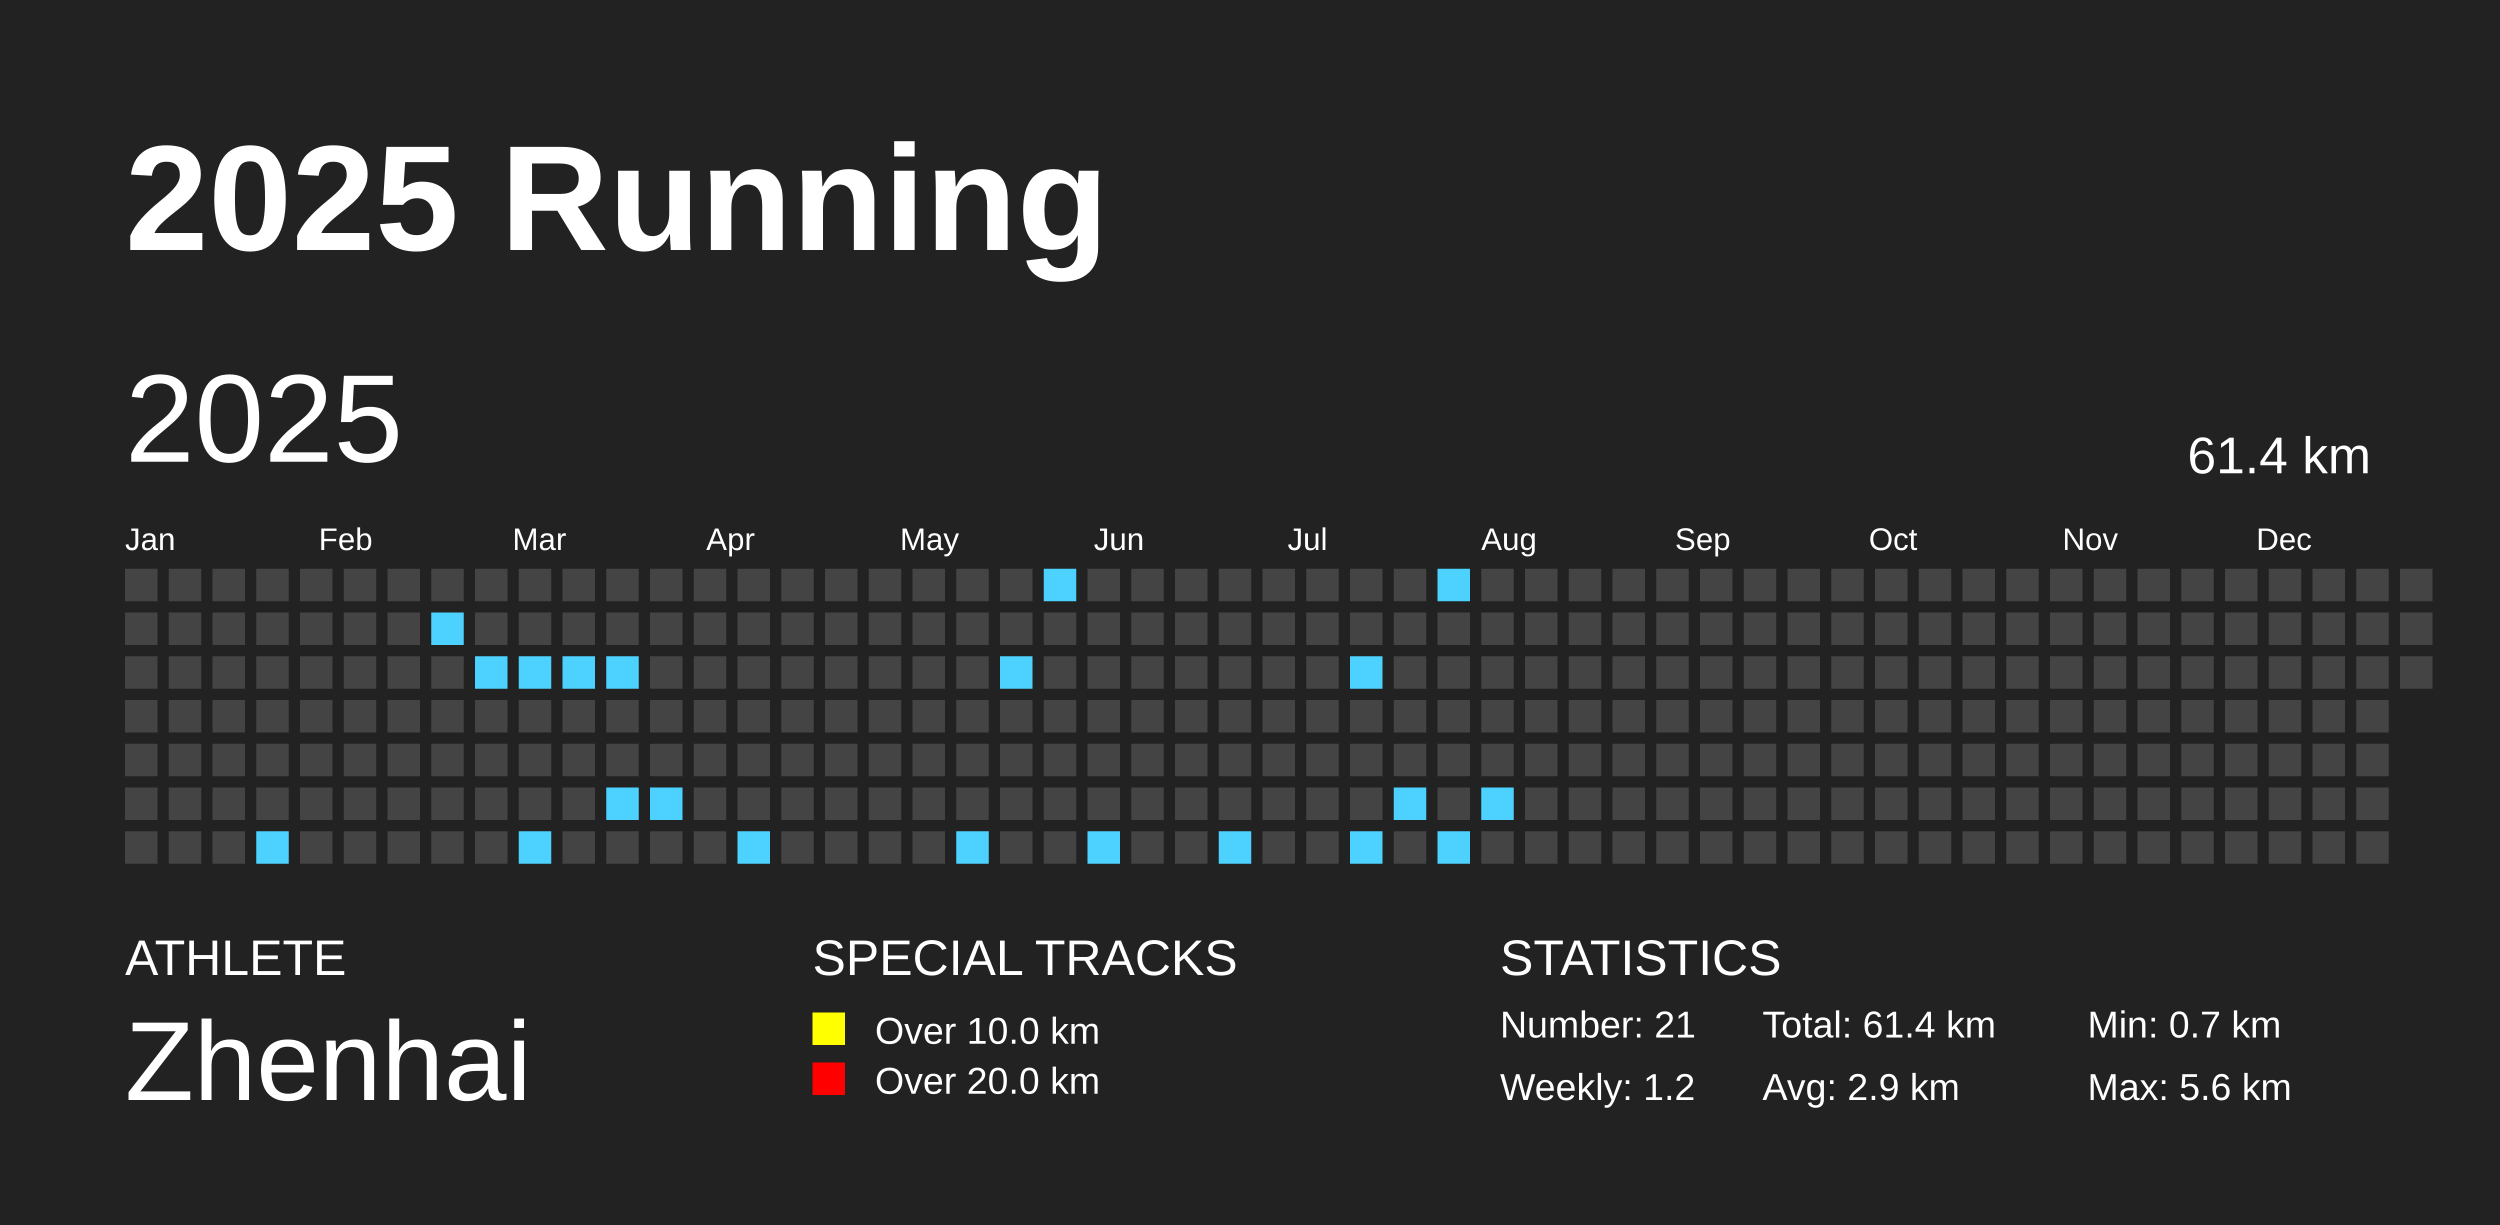
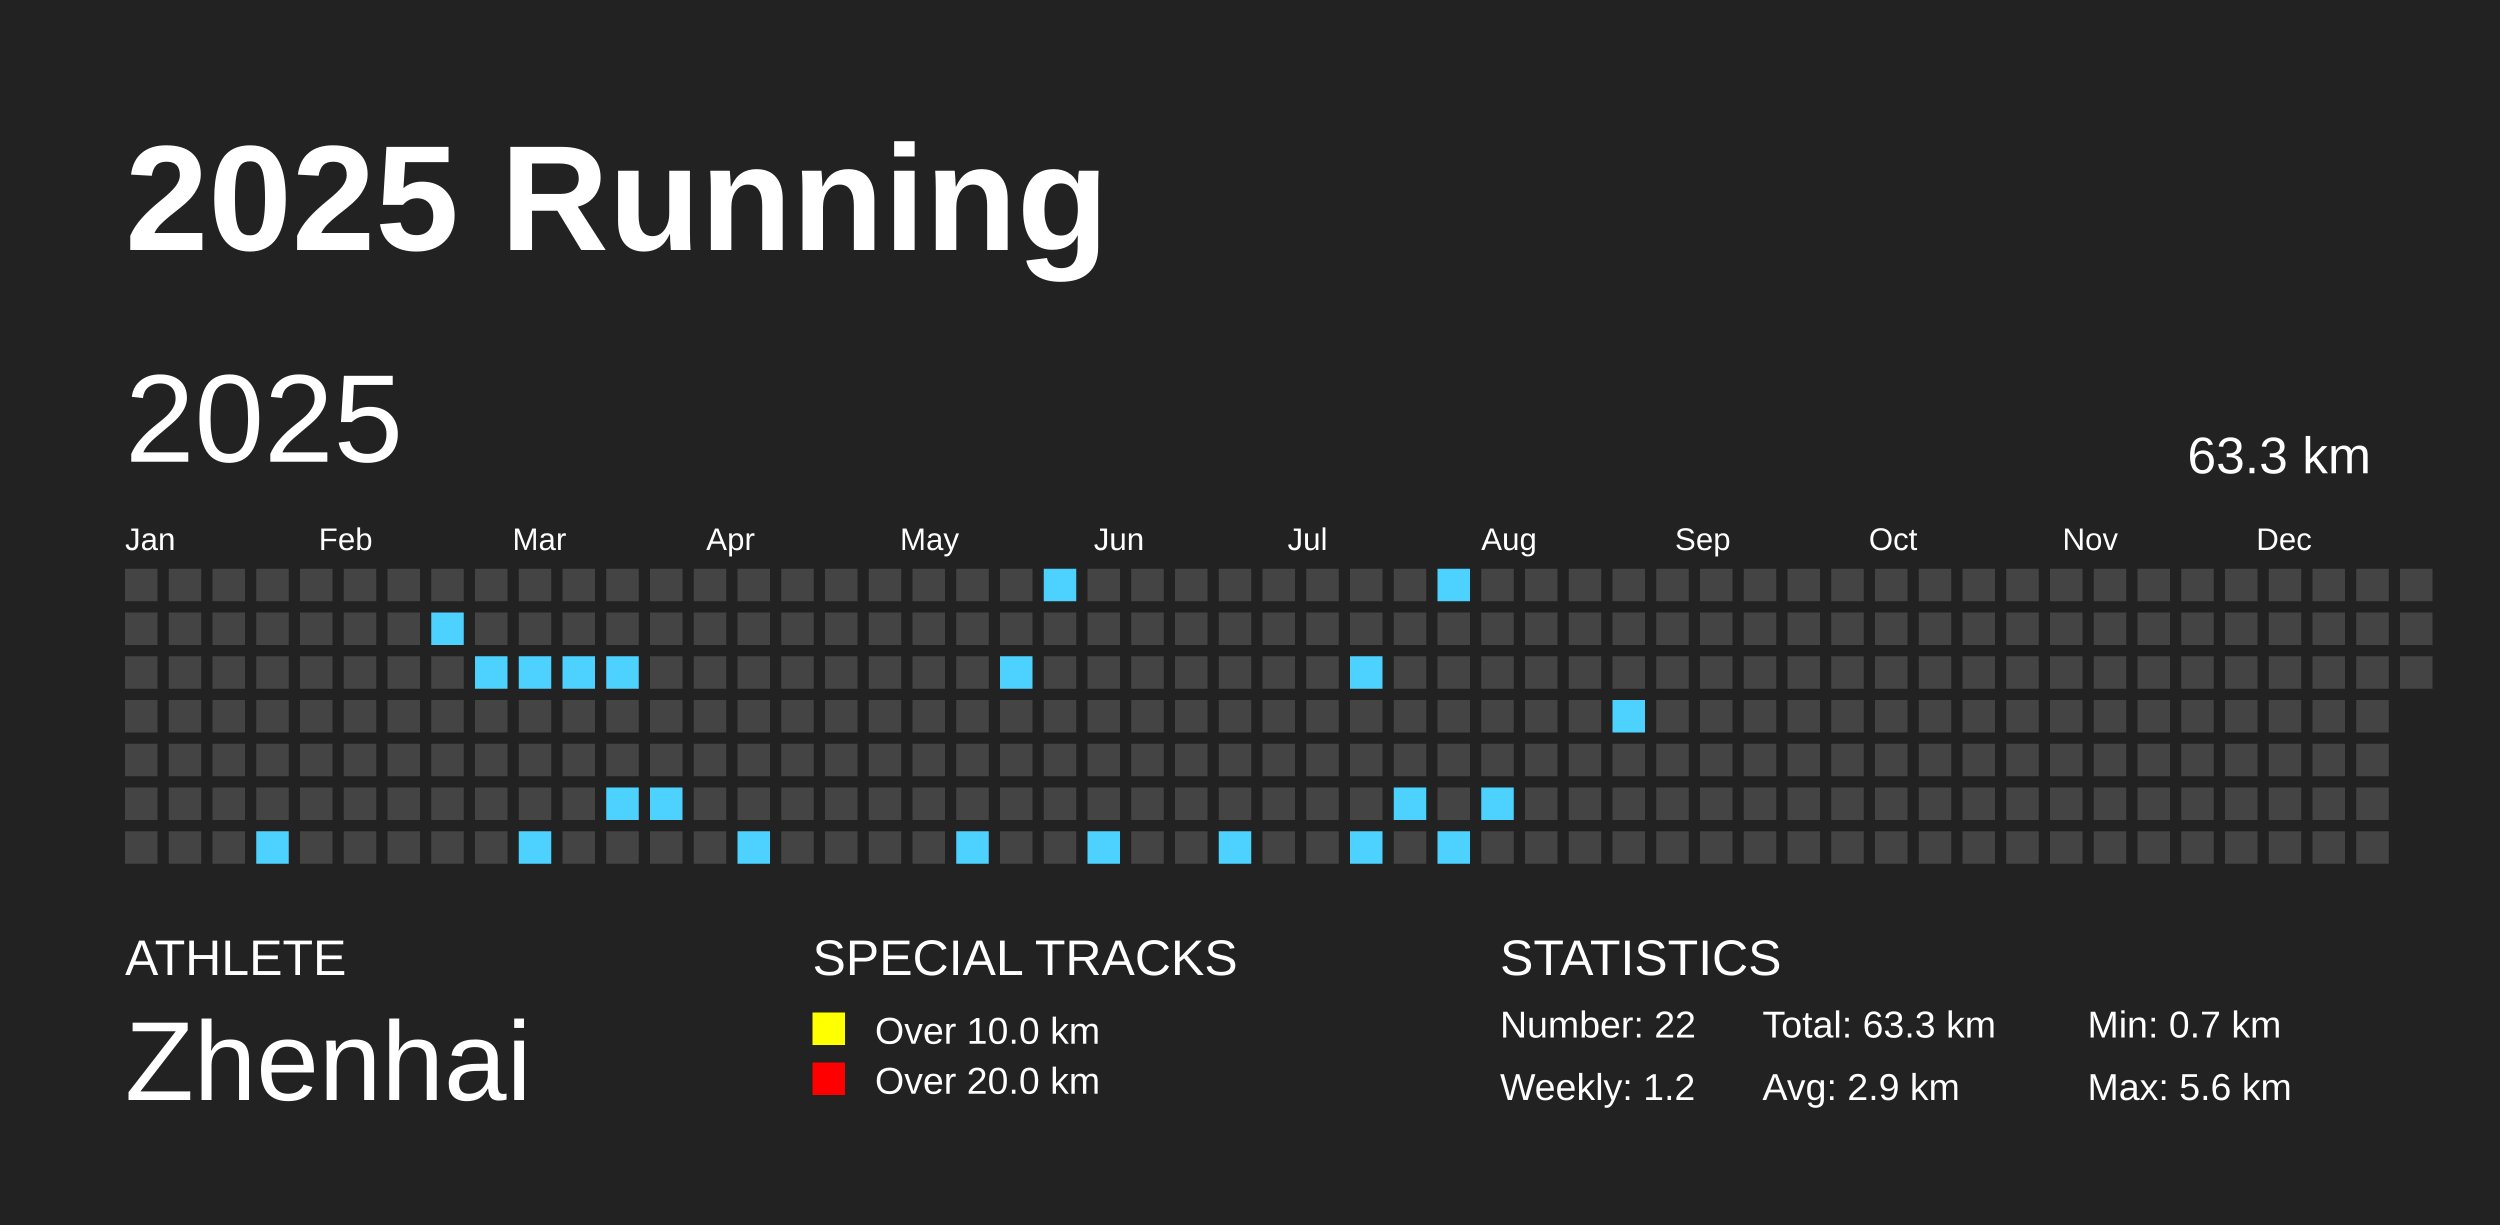
<svg xmlns="http://www.w3.org/2000/svg" baseProfile="full" height="98mm" version="1.1" viewBox="0,0,200,98" width="200mm">
  <defs />
  <rect fill="#222222" height="98" width="200" x="0" y="0" />
  <text fill="#FFFFFF" style="font-size:12px; font-family:Arial; font-weight:bold;" x="10" y="20">2025 Running</text>
  <text fill="#FFFFFF" style="font-size:4px; font-family:Arial" x="10" y="78">ATHLETE</text>
  <text fill="#FFFFFF" style="font-size:9px; font-family:Arial" x="10" y="88">Zhenhai</text>
  <text fill="#FFFFFF" style="font-size:4px; font-family:Arial" x="65" y="78">SPECIAL TRACKS</text>
  <rect fill="yellow" height="2.6" width="2.6" x="65" y="81" />
  <text fill="#FFFFFF" style="font-size:3px; font-family:Arial" x="70" y="83.5">Over 10.0 km</text>
  <rect fill="red" height="2.6" width="2.6" x="65" y="85" />
  <text fill="#FFFFFF" style="font-size:3px; font-family:Arial" x="70" y="87.5">Over 20.0 km</text>
  <text fill="#FFFFFF" style="font-size:4px; font-family:Arial" x="120" y="78">STATISTICS</text>
-   <text fill="#FFFFFF" style="font-size:3px; font-family:Arial" x="120" y="83">Number: 21</text>
+   <text fill="#FFFFFF" style="font-size:3px; font-family:Arial" x="120" y="83">Number: 22</text>
  <text fill="#FFFFFF" style="font-size:3px; font-family:Arial" x="120" y="88">Weekly: 1.2</text>
-   <text fill="#FFFFFF" style="font-size:3px; font-family:Arial" x="141" y="83">Total: 61.4 km</text>
+   <text fill="#FFFFFF" style="font-size:3px; font-family:Arial" x="141" y="83">Total: 63.3 km</text>
  <text fill="#FFFFFF" style="font-size:3px; font-family:Arial" x="141" y="88">Avg: 2.9 km</text>
  <text fill="#FFFFFF" style="font-size:3px; font-family:Arial" x="167" y="83">Min: 0.7 km</text>
  <text fill="#FFFFFF" style="font-size:3px; font-family:Arial" x="167" y="88">Max: 5.6 km</text>
  <text dominant-baseline="hanging" fill="#FFFFFF" style="font-size:10.0px; font-family:Arial;" x="10" y="30">2025</text>
-   <text dominant-baseline="hanging" fill="#FFFFFF" style="font-size:4.125px; font-family:Arial;" x="175" y="35">61.4 km</text>
+   <text dominant-baseline="hanging" fill="#FFFFFF" style="font-size:4.125px; font-family:Arial;" x="175" y="35">63.3 km</text>
  <text fill="#FFFFFF" style="font-size:2.5px; font-family:Arial" x="10.0" y="44">Jan</text>
  <text fill="#FFFFFF" style="font-size:2.5px; font-family:Arial" x="25.5" y="44">Feb</text>
  <text fill="#FFFFFF" style="font-size:2.5px; font-family:Arial" x="41.0" y="44">Mar</text>
  <text fill="#FFFFFF" style="font-size:2.5px; font-family:Arial" x="56.5" y="44">Apr</text>
  <text fill="#FFFFFF" style="font-size:2.5px; font-family:Arial" x="72.0" y="44">May</text>
  <text fill="#FFFFFF" style="font-size:2.5px; font-family:Arial" x="87.5" y="44">Jun</text>
  <text fill="#FFFFFF" style="font-size:2.5px; font-family:Arial" x="103.0" y="44">Jul</text>
  <text fill="#FFFFFF" style="font-size:2.5px; font-family:Arial" x="118.5" y="44">Aug</text>
  <text fill="#FFFFFF" style="font-size:2.5px; font-family:Arial" x="134.0" y="44">Sep</text>
  <text fill="#FFFFFF" style="font-size:2.5px; font-family:Arial" x="149.5" y="44">Oct</text>
  <text fill="#FFFFFF" style="font-size:2.5px; font-family:Arial" x="165.0" y="44">Nov</text>
  <text fill="#FFFFFF" style="font-size:2.5px; font-family:Arial" x="180.5" y="44">Dec</text>
  <rect fill="#444444" height="2.6" width="2.6" x="10.0" y="45.5" />
  <rect fill="#444444" height="2.6" width="2.6" x="10.0" y="49.0" />
  <rect fill="#444444" height="2.6" width="2.6" x="10.0" y="52.5" />
  <rect fill="#444444" height="2.6" width="2.6" x="10.0" y="56.0" />
  <rect fill="#444444" height="2.6" width="2.6" x="10.0" y="59.5" />
  <rect fill="#444444" height="2.6" width="2.6" x="10.0" y="63.0" />
  <rect fill="#444444" height="2.6" width="2.6" x="10.0" y="66.5" />
  <rect fill="#444444" height="2.6" width="2.6" x="13.5" y="45.5" />
  <rect fill="#444444" height="2.6" width="2.6" x="13.5" y="49.0" />
  <rect fill="#444444" height="2.6" width="2.6" x="13.5" y="52.5" />
  <rect fill="#444444" height="2.6" width="2.6" x="13.5" y="56.0" />
  <rect fill="#444444" height="2.6" width="2.6" x="13.5" y="59.5" />
  <rect fill="#444444" height="2.6" width="2.6" x="13.5" y="63.0" />
  <rect fill="#444444" height="2.6" width="2.6" x="13.5" y="66.5" />
  <rect fill="#444444" height="2.6" width="2.6" x="17.0" y="45.5" />
  <rect fill="#444444" height="2.6" width="2.6" x="17.0" y="49.0" />
  <rect fill="#444444" height="2.6" width="2.6" x="17.0" y="52.5" />
  <rect fill="#444444" height="2.6" width="2.6" x="17.0" y="56.0" />
  <rect fill="#444444" height="2.6" width="2.6" x="17.0" y="59.5" />
  <rect fill="#444444" height="2.6" width="2.6" x="17.0" y="63.0" />
  <rect fill="#444444" height="2.6" width="2.6" x="17.0" y="66.5" />
  <rect fill="#444444" height="2.6" width="2.6" x="20.5" y="45.5" />
  <rect fill="#444444" height="2.6" width="2.6" x="20.5" y="49.0" />
  <rect fill="#444444" height="2.6" width="2.6" x="20.5" y="52.5" />
  <rect fill="#444444" height="2.6" width="2.6" x="20.5" y="56.0" />
  <rect fill="#444444" height="2.6" width="2.6" x="20.5" y="59.5" />
  <rect fill="#444444" height="2.6" width="2.6" x="20.5" y="63.0" />
  <rect fill="#4DD2FF" height="2.6" width="2.6" x="20.5" y="66.5" />
  <rect fill="#444444" height="2.6" width="2.6" x="24.0" y="45.5" />
  <rect fill="#444444" height="2.6" width="2.6" x="24.0" y="49.0" />
  <rect fill="#444444" height="2.6" width="2.6" x="24.0" y="52.5" />
  <rect fill="#444444" height="2.6" width="2.6" x="24.0" y="56.0" />
  <rect fill="#444444" height="2.6" width="2.6" x="24.0" y="59.5" />
  <rect fill="#444444" height="2.6" width="2.6" x="24.0" y="63.0" />
  <rect fill="#444444" height="2.6" width="2.6" x="24.0" y="66.5" />
  <rect fill="#444444" height="2.6" width="2.6" x="27.5" y="45.5" />
  <rect fill="#444444" height="2.6" width="2.6" x="27.5" y="49.0" />
  <rect fill="#444444" height="2.6" width="2.6" x="27.5" y="52.5" />
  <rect fill="#444444" height="2.6" width="2.6" x="27.5" y="56.0" />
  <rect fill="#444444" height="2.6" width="2.6" x="27.5" y="59.5" />
  <rect fill="#444444" height="2.6" width="2.6" x="27.5" y="63.0" />
  <rect fill="#444444" height="2.6" width="2.6" x="27.5" y="66.5" />
  <rect fill="#444444" height="2.6" width="2.6" x="31.0" y="45.5" />
  <rect fill="#444444" height="2.6" width="2.6" x="31.0" y="49.0" />
  <rect fill="#444444" height="2.6" width="2.6" x="31.0" y="52.5" />
  <rect fill="#444444" height="2.6" width="2.6" x="31.0" y="56.0" />
  <rect fill="#444444" height="2.6" width="2.6" x="31.0" y="59.5" />
  <rect fill="#444444" height="2.6" width="2.6" x="31.0" y="63.0" />
  <rect fill="#444444" height="2.6" width="2.6" x="31.0" y="66.5" />
  <rect fill="#444444" height="2.6" width="2.6" x="34.5" y="45.5" />
  <rect fill="#4DD2FF" height="2.6" width="2.6" x="34.5" y="49.0" />
  <rect fill="#444444" height="2.6" width="2.6" x="34.5" y="52.5" />
  <rect fill="#444444" height="2.6" width="2.6" x="34.5" y="56.0" />
  <rect fill="#444444" height="2.6" width="2.6" x="34.5" y="59.5" />
  <rect fill="#444444" height="2.6" width="2.6" x="34.5" y="63.0" />
  <rect fill="#444444" height="2.6" width="2.6" x="34.5" y="66.5" />
  <rect fill="#444444" height="2.6" width="2.6" x="38.0" y="45.5" />
  <rect fill="#444444" height="2.6" width="2.6" x="38.0" y="49.0" />
  <rect fill="#4DD2FF" height="2.6" width="2.6" x="38.0" y="52.5" />
  <rect fill="#444444" height="2.6" width="2.6" x="38.0" y="56.0" />
  <rect fill="#444444" height="2.6" width="2.6" x="38.0" y="59.5" />
  <rect fill="#444444" height="2.6" width="2.6" x="38.0" y="63.0" />
  <rect fill="#444444" height="2.6" width="2.6" x="38.0" y="66.5" />
  <rect fill="#444444" height="2.6" width="2.6" x="41.5" y="45.5" />
  <rect fill="#444444" height="2.6" width="2.6" x="41.5" y="49.0" />
  <rect fill="#4DD2FF" height="2.6" width="2.6" x="41.5" y="52.5" />
  <rect fill="#444444" height="2.6" width="2.6" x="41.5" y="56.0" />
  <rect fill="#444444" height="2.6" width="2.6" x="41.5" y="59.5" />
  <rect fill="#444444" height="2.6" width="2.6" x="41.5" y="63.0" />
  <rect fill="#4DD2FF" height="2.6" width="2.6" x="41.5" y="66.5" />
  <rect fill="#444444" height="2.6" width="2.6" x="45.0" y="45.5" />
  <rect fill="#444444" height="2.6" width="2.6" x="45.0" y="49.0" />
  <rect fill="#4DD2FF" height="2.6" width="2.6" x="45.0" y="52.5" />
  <rect fill="#444444" height="2.6" width="2.6" x="45.0" y="56.0" />
  <rect fill="#444444" height="2.6" width="2.6" x="45.0" y="59.5" />
  <rect fill="#444444" height="2.6" width="2.6" x="45.0" y="63.0" />
  <rect fill="#444444" height="2.6" width="2.6" x="45.0" y="66.5" />
  <rect fill="#444444" height="2.6" width="2.6" x="48.5" y="45.5" />
  <rect fill="#444444" height="2.6" width="2.6" x="48.5" y="49.0" />
  <rect fill="#4DD2FF" height="2.6" width="2.6" x="48.5" y="52.5" />
  <rect fill="#444444" height="2.6" width="2.6" x="48.5" y="56.0" />
  <rect fill="#444444" height="2.6" width="2.6" x="48.5" y="59.5" />
  <rect fill="#4DD2FF" height="2.6" width="2.6" x="48.5" y="63.0" />
  <rect fill="#444444" height="2.6" width="2.6" x="48.5" y="66.5" />
  <rect fill="#444444" height="2.6" width="2.6" x="52.0" y="45.5" />
  <rect fill="#444444" height="2.6" width="2.6" x="52.0" y="49.0" />
  <rect fill="#444444" height="2.6" width="2.6" x="52.0" y="52.5" />
  <rect fill="#444444" height="2.6" width="2.6" x="52.0" y="56.0" />
  <rect fill="#444444" height="2.6" width="2.6" x="52.0" y="59.5" />
  <rect fill="#4DD2FF" height="2.6" width="2.6" x="52.0" y="63.0" />
  <rect fill="#444444" height="2.6" width="2.6" x="52.0" y="66.5" />
  <rect fill="#444444" height="2.6" width="2.6" x="55.5" y="45.5" />
  <rect fill="#444444" height="2.6" width="2.6" x="55.5" y="49.0" />
  <rect fill="#444444" height="2.6" width="2.6" x="55.5" y="52.5" />
  <rect fill="#444444" height="2.6" width="2.6" x="55.5" y="56.0" />
  <rect fill="#444444" height="2.6" width="2.6" x="55.5" y="59.5" />
  <rect fill="#444444" height="2.6" width="2.6" x="55.5" y="63.0" />
  <rect fill="#444444" height="2.6" width="2.6" x="55.5" y="66.5" />
  <rect fill="#444444" height="2.6" width="2.6" x="59.0" y="45.5" />
  <rect fill="#444444" height="2.6" width="2.6" x="59.0" y="49.0" />
  <rect fill="#444444" height="2.6" width="2.6" x="59.0" y="52.5" />
  <rect fill="#444444" height="2.6" width="2.6" x="59.0" y="56.0" />
  <rect fill="#444444" height="2.6" width="2.6" x="59.0" y="59.5" />
  <rect fill="#444444" height="2.6" width="2.6" x="59.0" y="63.0" />
  <rect fill="#4DD2FF" height="2.6" width="2.6" x="59.0" y="66.5" />
  <rect fill="#444444" height="2.6" width="2.6" x="62.5" y="45.5" />
  <rect fill="#444444" height="2.6" width="2.6" x="62.5" y="49.0" />
  <rect fill="#444444" height="2.6" width="2.6" x="62.5" y="52.5" />
  <rect fill="#444444" height="2.6" width="2.6" x="62.5" y="56.0" />
  <rect fill="#444444" height="2.6" width="2.6" x="62.5" y="59.5" />
  <rect fill="#444444" height="2.6" width="2.6" x="62.5" y="63.0" />
  <rect fill="#444444" height="2.6" width="2.6" x="62.5" y="66.5" />
  <rect fill="#444444" height="2.6" width="2.6" x="66.0" y="45.5" />
  <rect fill="#444444" height="2.6" width="2.6" x="66.0" y="49.0" />
  <rect fill="#444444" height="2.6" width="2.6" x="66.0" y="52.5" />
  <rect fill="#444444" height="2.6" width="2.6" x="66.0" y="56.0" />
  <rect fill="#444444" height="2.6" width="2.6" x="66.0" y="59.5" />
  <rect fill="#444444" height="2.6" width="2.6" x="66.0" y="63.0" />
  <rect fill="#444444" height="2.6" width="2.6" x="66.0" y="66.5" />
  <rect fill="#444444" height="2.6" width="2.6" x="69.5" y="45.5" />
  <rect fill="#444444" height="2.6" width="2.6" x="69.5" y="49.0" />
  <rect fill="#444444" height="2.6" width="2.6" x="69.5" y="52.5" />
  <rect fill="#444444" height="2.6" width="2.6" x="69.5" y="56.0" />
  <rect fill="#444444" height="2.6" width="2.6" x="69.5" y="59.5" />
  <rect fill="#444444" height="2.6" width="2.6" x="69.5" y="63.0" />
  <rect fill="#444444" height="2.6" width="2.6" x="69.5" y="66.5" />
  <rect fill="#444444" height="2.6" width="2.6" x="73.0" y="45.5" />
  <rect fill="#444444" height="2.6" width="2.6" x="73.0" y="49.0" />
  <rect fill="#444444" height="2.6" width="2.6" x="73.0" y="52.5" />
  <rect fill="#444444" height="2.6" width="2.6" x="73.0" y="56.0" />
  <rect fill="#444444" height="2.6" width="2.6" x="73.0" y="59.5" />
  <rect fill="#444444" height="2.6" width="2.6" x="73.0" y="63.0" />
  <rect fill="#444444" height="2.6" width="2.6" x="73.0" y="66.5" />
  <rect fill="#444444" height="2.6" width="2.6" x="76.5" y="45.5" />
  <rect fill="#444444" height="2.6" width="2.6" x="76.5" y="49.0" />
  <rect fill="#444444" height="2.6" width="2.6" x="76.5" y="52.5" />
  <rect fill="#444444" height="2.6" width="2.6" x="76.5" y="56.0" />
  <rect fill="#444444" height="2.6" width="2.6" x="76.5" y="59.5" />
  <rect fill="#444444" height="2.6" width="2.6" x="76.5" y="63.0" />
  <rect fill="#4DD2FF" height="2.6" width="2.6" x="76.5" y="66.5" />
  <rect fill="#444444" height="2.6" width="2.6" x="80.0" y="45.5" />
  <rect fill="#444444" height="2.6" width="2.6" x="80.0" y="49.0" />
  <rect fill="#4DD2FF" height="2.6" width="2.6" x="80.0" y="52.5" />
  <rect fill="#444444" height="2.6" width="2.6" x="80.0" y="56.0" />
  <rect fill="#444444" height="2.6" width="2.6" x="80.0" y="59.5" />
  <rect fill="#444444" height="2.6" width="2.6" x="80.0" y="63.0" />
  <rect fill="#444444" height="2.6" width="2.6" x="80.0" y="66.5" />
  <rect fill="#4DD2FF" height="2.6" width="2.6" x="83.5" y="45.5" />
  <rect fill="#444444" height="2.6" width="2.6" x="83.5" y="49.0" />
  <rect fill="#444444" height="2.6" width="2.6" x="83.5" y="52.5" />
  <rect fill="#444444" height="2.6" width="2.6" x="83.5" y="56.0" />
  <rect fill="#444444" height="2.6" width="2.6" x="83.5" y="59.5" />
  <rect fill="#444444" height="2.6" width="2.6" x="83.5" y="63.0" />
  <rect fill="#444444" height="2.6" width="2.6" x="83.5" y="66.5" />
  <rect fill="#444444" height="2.6" width="2.6" x="87.0" y="45.5" />
  <rect fill="#444444" height="2.6" width="2.6" x="87.0" y="49.0" />
  <rect fill="#444444" height="2.6" width="2.6" x="87.0" y="52.5" />
  <rect fill="#444444" height="2.6" width="2.6" x="87.0" y="56.0" />
  <rect fill="#444444" height="2.6" width="2.6" x="87.0" y="59.5" />
  <rect fill="#444444" height="2.6" width="2.6" x="87.0" y="63.0" />
  <rect fill="#4DD2FF" height="2.6" width="2.6" x="87.0" y="66.5" />
  <rect fill="#444444" height="2.6" width="2.6" x="90.5" y="45.5" />
  <rect fill="#444444" height="2.6" width="2.6" x="90.5" y="49.0" />
  <rect fill="#444444" height="2.6" width="2.6" x="90.5" y="52.5" />
  <rect fill="#444444" height="2.6" width="2.6" x="90.5" y="56.0" />
  <rect fill="#444444" height="2.6" width="2.6" x="90.5" y="59.5" />
  <rect fill="#444444" height="2.6" width="2.6" x="90.5" y="63.0" />
  <rect fill="#444444" height="2.6" width="2.6" x="90.5" y="66.5" />
  <rect fill="#444444" height="2.6" width="2.6" x="94.0" y="45.5" />
  <rect fill="#444444" height="2.6" width="2.6" x="94.0" y="49.0" />
  <rect fill="#444444" height="2.6" width="2.6" x="94.0" y="52.5" />
  <rect fill="#444444" height="2.6" width="2.6" x="94.0" y="56.0" />
  <rect fill="#444444" height="2.6" width="2.6" x="94.0" y="59.5" />
  <rect fill="#444444" height="2.6" width="2.6" x="94.0" y="63.0" />
  <rect fill="#444444" height="2.6" width="2.6" x="94.0" y="66.5" />
  <rect fill="#444444" height="2.6" width="2.6" x="97.5" y="45.5" />
  <rect fill="#444444" height="2.6" width="2.6" x="97.5" y="49.0" />
  <rect fill="#444444" height="2.6" width="2.6" x="97.5" y="52.5" />
  <rect fill="#444444" height="2.6" width="2.6" x="97.5" y="56.0" />
  <rect fill="#444444" height="2.6" width="2.6" x="97.5" y="59.5" />
  <rect fill="#444444" height="2.6" width="2.6" x="97.5" y="63.0" />
  <rect fill="#4DD2FF" height="2.6" width="2.6" x="97.5" y="66.5" />
  <rect fill="#444444" height="2.6" width="2.6" x="101.0" y="45.5" />
  <rect fill="#444444" height="2.6" width="2.6" x="101.0" y="49.0" />
  <rect fill="#444444" height="2.6" width="2.6" x="101.0" y="52.5" />
  <rect fill="#444444" height="2.6" width="2.6" x="101.0" y="56.0" />
  <rect fill="#444444" height="2.6" width="2.6" x="101.0" y="59.5" />
  <rect fill="#444444" height="2.6" width="2.6" x="101.0" y="63.0" />
  <rect fill="#444444" height="2.6" width="2.6" x="101.0" y="66.5" />
  <rect fill="#444444" height="2.6" width="2.6" x="104.5" y="45.5" />
  <rect fill="#444444" height="2.6" width="2.6" x="104.5" y="49.0" />
  <rect fill="#444444" height="2.6" width="2.6" x="104.5" y="52.5" />
  <rect fill="#444444" height="2.6" width="2.6" x="104.5" y="56.0" />
  <rect fill="#444444" height="2.6" width="2.6" x="104.5" y="59.5" />
  <rect fill="#444444" height="2.6" width="2.6" x="104.5" y="63.0" />
  <rect fill="#444444" height="2.6" width="2.6" x="104.5" y="66.5" />
  <rect fill="#444444" height="2.6" width="2.6" x="108.0" y="45.5" />
  <rect fill="#444444" height="2.6" width="2.6" x="108.0" y="49.0" />
  <rect fill="#4DD2FF" height="2.6" width="2.6" x="108.0" y="52.5" />
  <rect fill="#444444" height="2.6" width="2.6" x="108.0" y="56.0" />
  <rect fill="#444444" height="2.6" width="2.6" x="108.0" y="59.5" />
  <rect fill="#444444" height="2.6" width="2.6" x="108.0" y="63.0" />
  <rect fill="#4DD2FF" height="2.6" width="2.6" x="108.0" y="66.5" />
  <rect fill="#444444" height="2.6" width="2.6" x="111.5" y="45.5" />
  <rect fill="#444444" height="2.6" width="2.6" x="111.5" y="49.0" />
  <rect fill="#444444" height="2.6" width="2.6" x="111.5" y="52.5" />
  <rect fill="#444444" height="2.6" width="2.6" x="111.5" y="56.0" />
  <rect fill="#444444" height="2.6" width="2.6" x="111.5" y="59.5" />
  <rect fill="#4DD2FF" height="2.6" width="2.6" x="111.5" y="63.0" />
  <rect fill="#444444" height="2.6" width="2.6" x="111.5" y="66.5" />
  <rect fill="#4DD2FF" height="2.6" width="2.6" x="115.0" y="45.5" />
  <rect fill="#444444" height="2.6" width="2.6" x="115.0" y="49.0" />
  <rect fill="#444444" height="2.6" width="2.6" x="115.0" y="52.5" />
  <rect fill="#444444" height="2.6" width="2.6" x="115.0" y="56.0" />
  <rect fill="#444444" height="2.6" width="2.6" x="115.0" y="59.5" />
  <rect fill="#444444" height="2.6" width="2.6" x="115.0" y="63.0" />
  <rect fill="#4DD2FF" height="2.6" width="2.6" x="115.0" y="66.5" />
  <rect fill="#444444" height="2.6" width="2.6" x="118.5" y="45.5" />
  <rect fill="#444444" height="2.6" width="2.6" x="118.5" y="49.0" />
  <rect fill="#444444" height="2.6" width="2.6" x="118.5" y="52.5" />
  <rect fill="#444444" height="2.6" width="2.6" x="118.5" y="56.0" />
  <rect fill="#444444" height="2.6" width="2.6" x="118.5" y="59.5" />
  <rect fill="#4DD2FF" height="2.6" width="2.6" x="118.5" y="63.0" />
  <rect fill="#444444" height="2.6" width="2.6" x="118.5" y="66.5" />
  <rect fill="#444444" height="2.6" width="2.6" x="122.0" y="45.5" />
  <rect fill="#444444" height="2.6" width="2.6" x="122.0" y="49.0" />
  <rect fill="#444444" height="2.6" width="2.6" x="122.0" y="52.5" />
  <rect fill="#444444" height="2.6" width="2.6" x="122.0" y="56.0" />
  <rect fill="#444444" height="2.6" width="2.6" x="122.0" y="59.5" />
  <rect fill="#444444" height="2.6" width="2.6" x="122.0" y="63.0" />
  <rect fill="#444444" height="2.6" width="2.6" x="122.0" y="66.5" />
  <rect fill="#444444" height="2.6" width="2.6" x="125.5" y="45.5" />
  <rect fill="#444444" height="2.6" width="2.6" x="125.5" y="49.0" />
  <rect fill="#444444" height="2.6" width="2.6" x="125.5" y="52.5" />
  <rect fill="#444444" height="2.6" width="2.6" x="125.5" y="56.0" />
  <rect fill="#444444" height="2.6" width="2.6" x="125.5" y="59.5" />
  <rect fill="#444444" height="2.6" width="2.6" x="125.5" y="63.0" />
  <rect fill="#444444" height="2.6" width="2.6" x="125.5" y="66.5" />
  <rect fill="#444444" height="2.6" width="2.6" x="129.0" y="45.5" />
  <rect fill="#444444" height="2.6" width="2.6" x="129.0" y="49.0" />
  <rect fill="#444444" height="2.6" width="2.6" x="129.0" y="52.5" />
-   <rect fill="#444444" height="2.6" width="2.6" x="129.0" y="56.0" />
+   <rect fill="#4DD2FF" height="2.6" width="2.6" x="129.0" y="56.0" />
  <rect fill="#444444" height="2.6" width="2.6" x="129.0" y="59.5" />
  <rect fill="#444444" height="2.6" width="2.6" x="129.0" y="63.0" />
  <rect fill="#444444" height="2.6" width="2.6" x="129.0" y="66.5" />
  <rect fill="#444444" height="2.6" width="2.6" x="132.5" y="45.5" />
  <rect fill="#444444" height="2.6" width="2.6" x="132.5" y="49.0" />
  <rect fill="#444444" height="2.6" width="2.6" x="132.5" y="52.5" />
  <rect fill="#444444" height="2.6" width="2.6" x="132.5" y="56.0" />
  <rect fill="#444444" height="2.6" width="2.6" x="132.5" y="59.5" />
  <rect fill="#444444" height="2.6" width="2.6" x="132.5" y="63.0" />
  <rect fill="#444444" height="2.6" width="2.6" x="132.5" y="66.5" />
  <rect fill="#444444" height="2.6" width="2.6" x="136.0" y="45.5" />
  <rect fill="#444444" height="2.6" width="2.6" x="136.0" y="49.0" />
  <rect fill="#444444" height="2.6" width="2.6" x="136.0" y="52.5" />
  <rect fill="#444444" height="2.6" width="2.6" x="136.0" y="56.0" />
  <rect fill="#444444" height="2.6" width="2.6" x="136.0" y="59.5" />
  <rect fill="#444444" height="2.6" width="2.6" x="136.0" y="63.0" />
  <rect fill="#444444" height="2.6" width="2.6" x="136.0" y="66.5" />
  <rect fill="#444444" height="2.6" width="2.6" x="139.5" y="45.5" />
  <rect fill="#444444" height="2.6" width="2.6" x="139.5" y="49.0" />
  <rect fill="#444444" height="2.6" width="2.6" x="139.5" y="52.5" />
  <rect fill="#444444" height="2.6" width="2.6" x="139.5" y="56.0" />
  <rect fill="#444444" height="2.6" width="2.6" x="139.5" y="59.5" />
  <rect fill="#444444" height="2.6" width="2.6" x="139.5" y="63.0" />
  <rect fill="#444444" height="2.6" width="2.6" x="139.5" y="66.5" />
  <rect fill="#444444" height="2.6" width="2.6" x="143.0" y="45.5" />
  <rect fill="#444444" height="2.6" width="2.6" x="143.0" y="49.0" />
  <rect fill="#444444" height="2.6" width="2.6" x="143.0" y="52.5" />
  <rect fill="#444444" height="2.6" width="2.6" x="143.0" y="56.0" />
  <rect fill="#444444" height="2.6" width="2.6" x="143.0" y="59.5" />
  <rect fill="#444444" height="2.6" width="2.6" x="143.0" y="63.0" />
  <rect fill="#444444" height="2.6" width="2.6" x="143.0" y="66.5" />
  <rect fill="#444444" height="2.6" width="2.6" x="146.5" y="45.5" />
  <rect fill="#444444" height="2.6" width="2.6" x="146.5" y="49.0" />
  <rect fill="#444444" height="2.6" width="2.6" x="146.5" y="52.5" />
  <rect fill="#444444" height="2.6" width="2.6" x="146.5" y="56.0" />
  <rect fill="#444444" height="2.6" width="2.6" x="146.5" y="59.5" />
  <rect fill="#444444" height="2.6" width="2.6" x="146.5" y="63.0" />
  <rect fill="#444444" height="2.6" width="2.6" x="146.5" y="66.5" />
  <rect fill="#444444" height="2.6" width="2.6" x="150.0" y="45.5" />
  <rect fill="#444444" height="2.6" width="2.6" x="150.0" y="49.0" />
  <rect fill="#444444" height="2.6" width="2.6" x="150.0" y="52.5" />
  <rect fill="#444444" height="2.6" width="2.6" x="150.0" y="56.0" />
  <rect fill="#444444" height="2.6" width="2.6" x="150.0" y="59.5" />
  <rect fill="#444444" height="2.6" width="2.6" x="150.0" y="63.0" />
  <rect fill="#444444" height="2.6" width="2.6" x="150.0" y="66.5" />
  <rect fill="#444444" height="2.6" width="2.6" x="153.5" y="45.5" />
  <rect fill="#444444" height="2.6" width="2.6" x="153.5" y="49.0" />
  <rect fill="#444444" height="2.6" width="2.6" x="153.5" y="52.5" />
  <rect fill="#444444" height="2.6" width="2.6" x="153.5" y="56.0" />
  <rect fill="#444444" height="2.6" width="2.6" x="153.5" y="59.5" />
  <rect fill="#444444" height="2.6" width="2.6" x="153.5" y="63.0" />
  <rect fill="#444444" height="2.6" width="2.6" x="153.5" y="66.5" />
  <rect fill="#444444" height="2.6" width="2.6" x="157.0" y="45.5" />
  <rect fill="#444444" height="2.6" width="2.6" x="157.0" y="49.0" />
  <rect fill="#444444" height="2.6" width="2.6" x="157.0" y="52.5" />
  <rect fill="#444444" height="2.6" width="2.6" x="157.0" y="56.0" />
  <rect fill="#444444" height="2.6" width="2.6" x="157.0" y="59.5" />
  <rect fill="#444444" height="2.6" width="2.6" x="157.0" y="63.0" />
  <rect fill="#444444" height="2.6" width="2.6" x="157.0" y="66.5" />
  <rect fill="#444444" height="2.6" width="2.6" x="160.5" y="45.5" />
  <rect fill="#444444" height="2.6" width="2.6" x="160.5" y="49.0" />
  <rect fill="#444444" height="2.6" width="2.6" x="160.5" y="52.5" />
  <rect fill="#444444" height="2.6" width="2.6" x="160.5" y="56.0" />
  <rect fill="#444444" height="2.6" width="2.6" x="160.5" y="59.5" />
  <rect fill="#444444" height="2.6" width="2.6" x="160.5" y="63.0" />
  <rect fill="#444444" height="2.6" width="2.6" x="160.5" y="66.5" />
  <rect fill="#444444" height="2.6" width="2.6" x="164.0" y="45.5" />
  <rect fill="#444444" height="2.6" width="2.6" x="164.0" y="49.0" />
  <rect fill="#444444" height="2.6" width="2.6" x="164.0" y="52.5" />
  <rect fill="#444444" height="2.6" width="2.6" x="164.0" y="56.0" />
  <rect fill="#444444" height="2.6" width="2.6" x="164.0" y="59.5" />
  <rect fill="#444444" height="2.6" width="2.6" x="164.0" y="63.0" />
  <rect fill="#444444" height="2.6" width="2.6" x="164.0" y="66.5" />
  <rect fill="#444444" height="2.6" width="2.6" x="167.5" y="45.5" />
  <rect fill="#444444" height="2.6" width="2.6" x="167.5" y="49.0" />
  <rect fill="#444444" height="2.6" width="2.6" x="167.5" y="52.5" />
  <rect fill="#444444" height="2.6" width="2.6" x="167.5" y="56.0" />
  <rect fill="#444444" height="2.6" width="2.6" x="167.5" y="59.5" />
  <rect fill="#444444" height="2.6" width="2.6" x="167.5" y="63.0" />
  <rect fill="#444444" height="2.6" width="2.6" x="167.5" y="66.5" />
  <rect fill="#444444" height="2.6" width="2.6" x="171.0" y="45.5" />
  <rect fill="#444444" height="2.6" width="2.6" x="171.0" y="49.0" />
  <rect fill="#444444" height="2.6" width="2.6" x="171.0" y="52.5" />
  <rect fill="#444444" height="2.6" width="2.6" x="171.0" y="56.0" />
  <rect fill="#444444" height="2.6" width="2.6" x="171.0" y="59.5" />
  <rect fill="#444444" height="2.6" width="2.6" x="171.0" y="63.0" />
  <rect fill="#444444" height="2.6" width="2.6" x="171.0" y="66.5" />
  <rect fill="#444444" height="2.6" width="2.6" x="174.5" y="45.5" />
  <rect fill="#444444" height="2.6" width="2.6" x="174.5" y="49.0" />
  <rect fill="#444444" height="2.6" width="2.6" x="174.5" y="52.5" />
  <rect fill="#444444" height="2.6" width="2.6" x="174.5" y="56.0" />
  <rect fill="#444444" height="2.6" width="2.6" x="174.5" y="59.5" />
  <rect fill="#444444" height="2.6" width="2.6" x="174.5" y="63.0" />
  <rect fill="#444444" height="2.6" width="2.6" x="174.5" y="66.5" />
  <rect fill="#444444" height="2.6" width="2.6" x="178.0" y="45.5" />
  <rect fill="#444444" height="2.6" width="2.6" x="178.0" y="49.0" />
  <rect fill="#444444" height="2.6" width="2.6" x="178.0" y="52.5" />
  <rect fill="#444444" height="2.6" width="2.6" x="178.0" y="56.0" />
  <rect fill="#444444" height="2.6" width="2.6" x="178.0" y="59.5" />
  <rect fill="#444444" height="2.6" width="2.6" x="178.0" y="63.0" />
  <rect fill="#444444" height="2.6" width="2.6" x="178.0" y="66.5" />
  <rect fill="#444444" height="2.6" width="2.6" x="181.5" y="45.5" />
  <rect fill="#444444" height="2.6" width="2.6" x="181.5" y="49.0" />
  <rect fill="#444444" height="2.6" width="2.6" x="181.5" y="52.5" />
  <rect fill="#444444" height="2.6" width="2.6" x="181.5" y="56.0" />
  <rect fill="#444444" height="2.6" width="2.6" x="181.5" y="59.5" />
  <rect fill="#444444" height="2.6" width="2.6" x="181.5" y="63.0" />
  <rect fill="#444444" height="2.6" width="2.6" x="181.5" y="66.5" />
  <rect fill="#444444" height="2.6" width="2.6" x="185.0" y="45.5" />
  <rect fill="#444444" height="2.6" width="2.6" x="185.0" y="49.0" />
  <rect fill="#444444" height="2.6" width="2.6" x="185.0" y="52.5" />
  <rect fill="#444444" height="2.6" width="2.6" x="185.0" y="56.0" />
  <rect fill="#444444" height="2.6" width="2.6" x="185.0" y="59.5" />
  <rect fill="#444444" height="2.6" width="2.6" x="185.0" y="63.0" />
  <rect fill="#444444" height="2.6" width="2.6" x="185.0" y="66.5" />
  <rect fill="#444444" height="2.6" width="2.6" x="188.5" y="45.5" />
  <rect fill="#444444" height="2.6" width="2.6" x="188.5" y="49.0" />
  <rect fill="#444444" height="2.6" width="2.6" x="188.5" y="52.5" />
  <rect fill="#444444" height="2.6" width="2.6" x="188.5" y="56.0" />
  <rect fill="#444444" height="2.6" width="2.6" x="188.5" y="59.5" />
  <rect fill="#444444" height="2.6" width="2.6" x="188.5" y="63.0" />
  <rect fill="#444444" height="2.6" width="2.6" x="188.5" y="66.5" />
  <rect fill="#444444" height="2.6" width="2.6" x="192.0" y="45.5" />
  <rect fill="#444444" height="2.6" width="2.6" x="192.0" y="49.0" />
  <rect fill="#444444" height="2.6" width="2.6" x="192.0" y="52.5" />
</svg>
